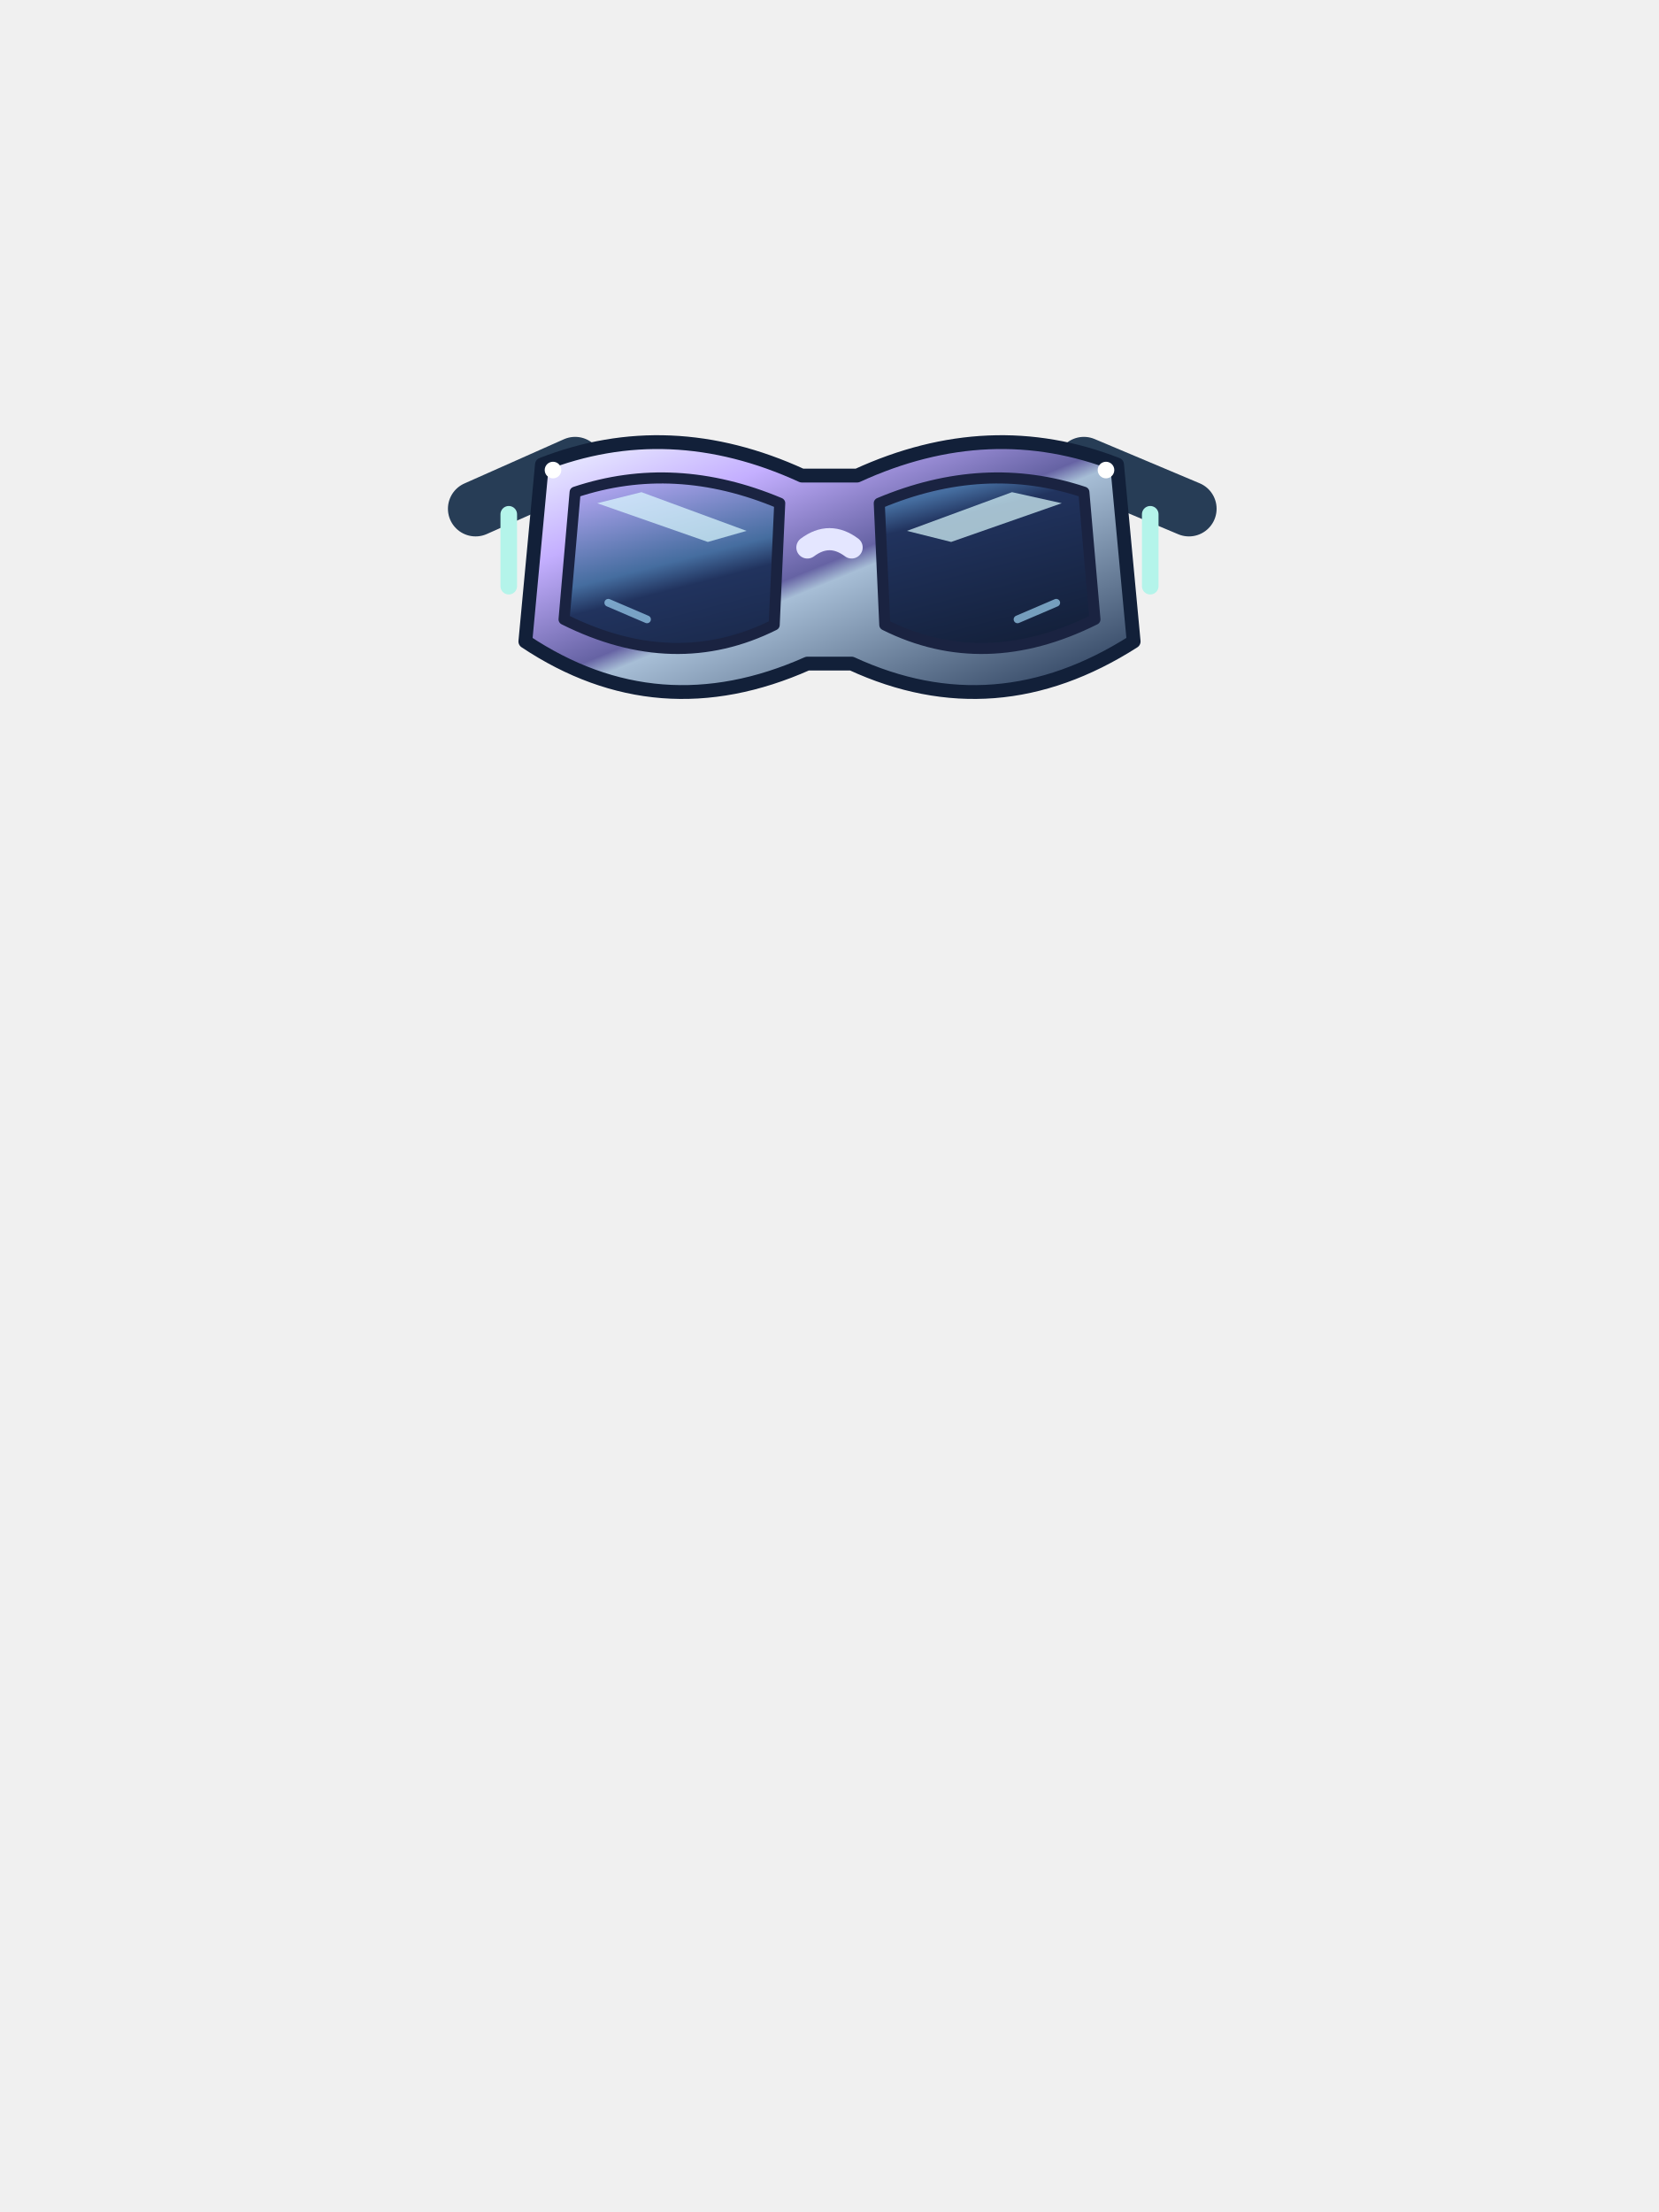
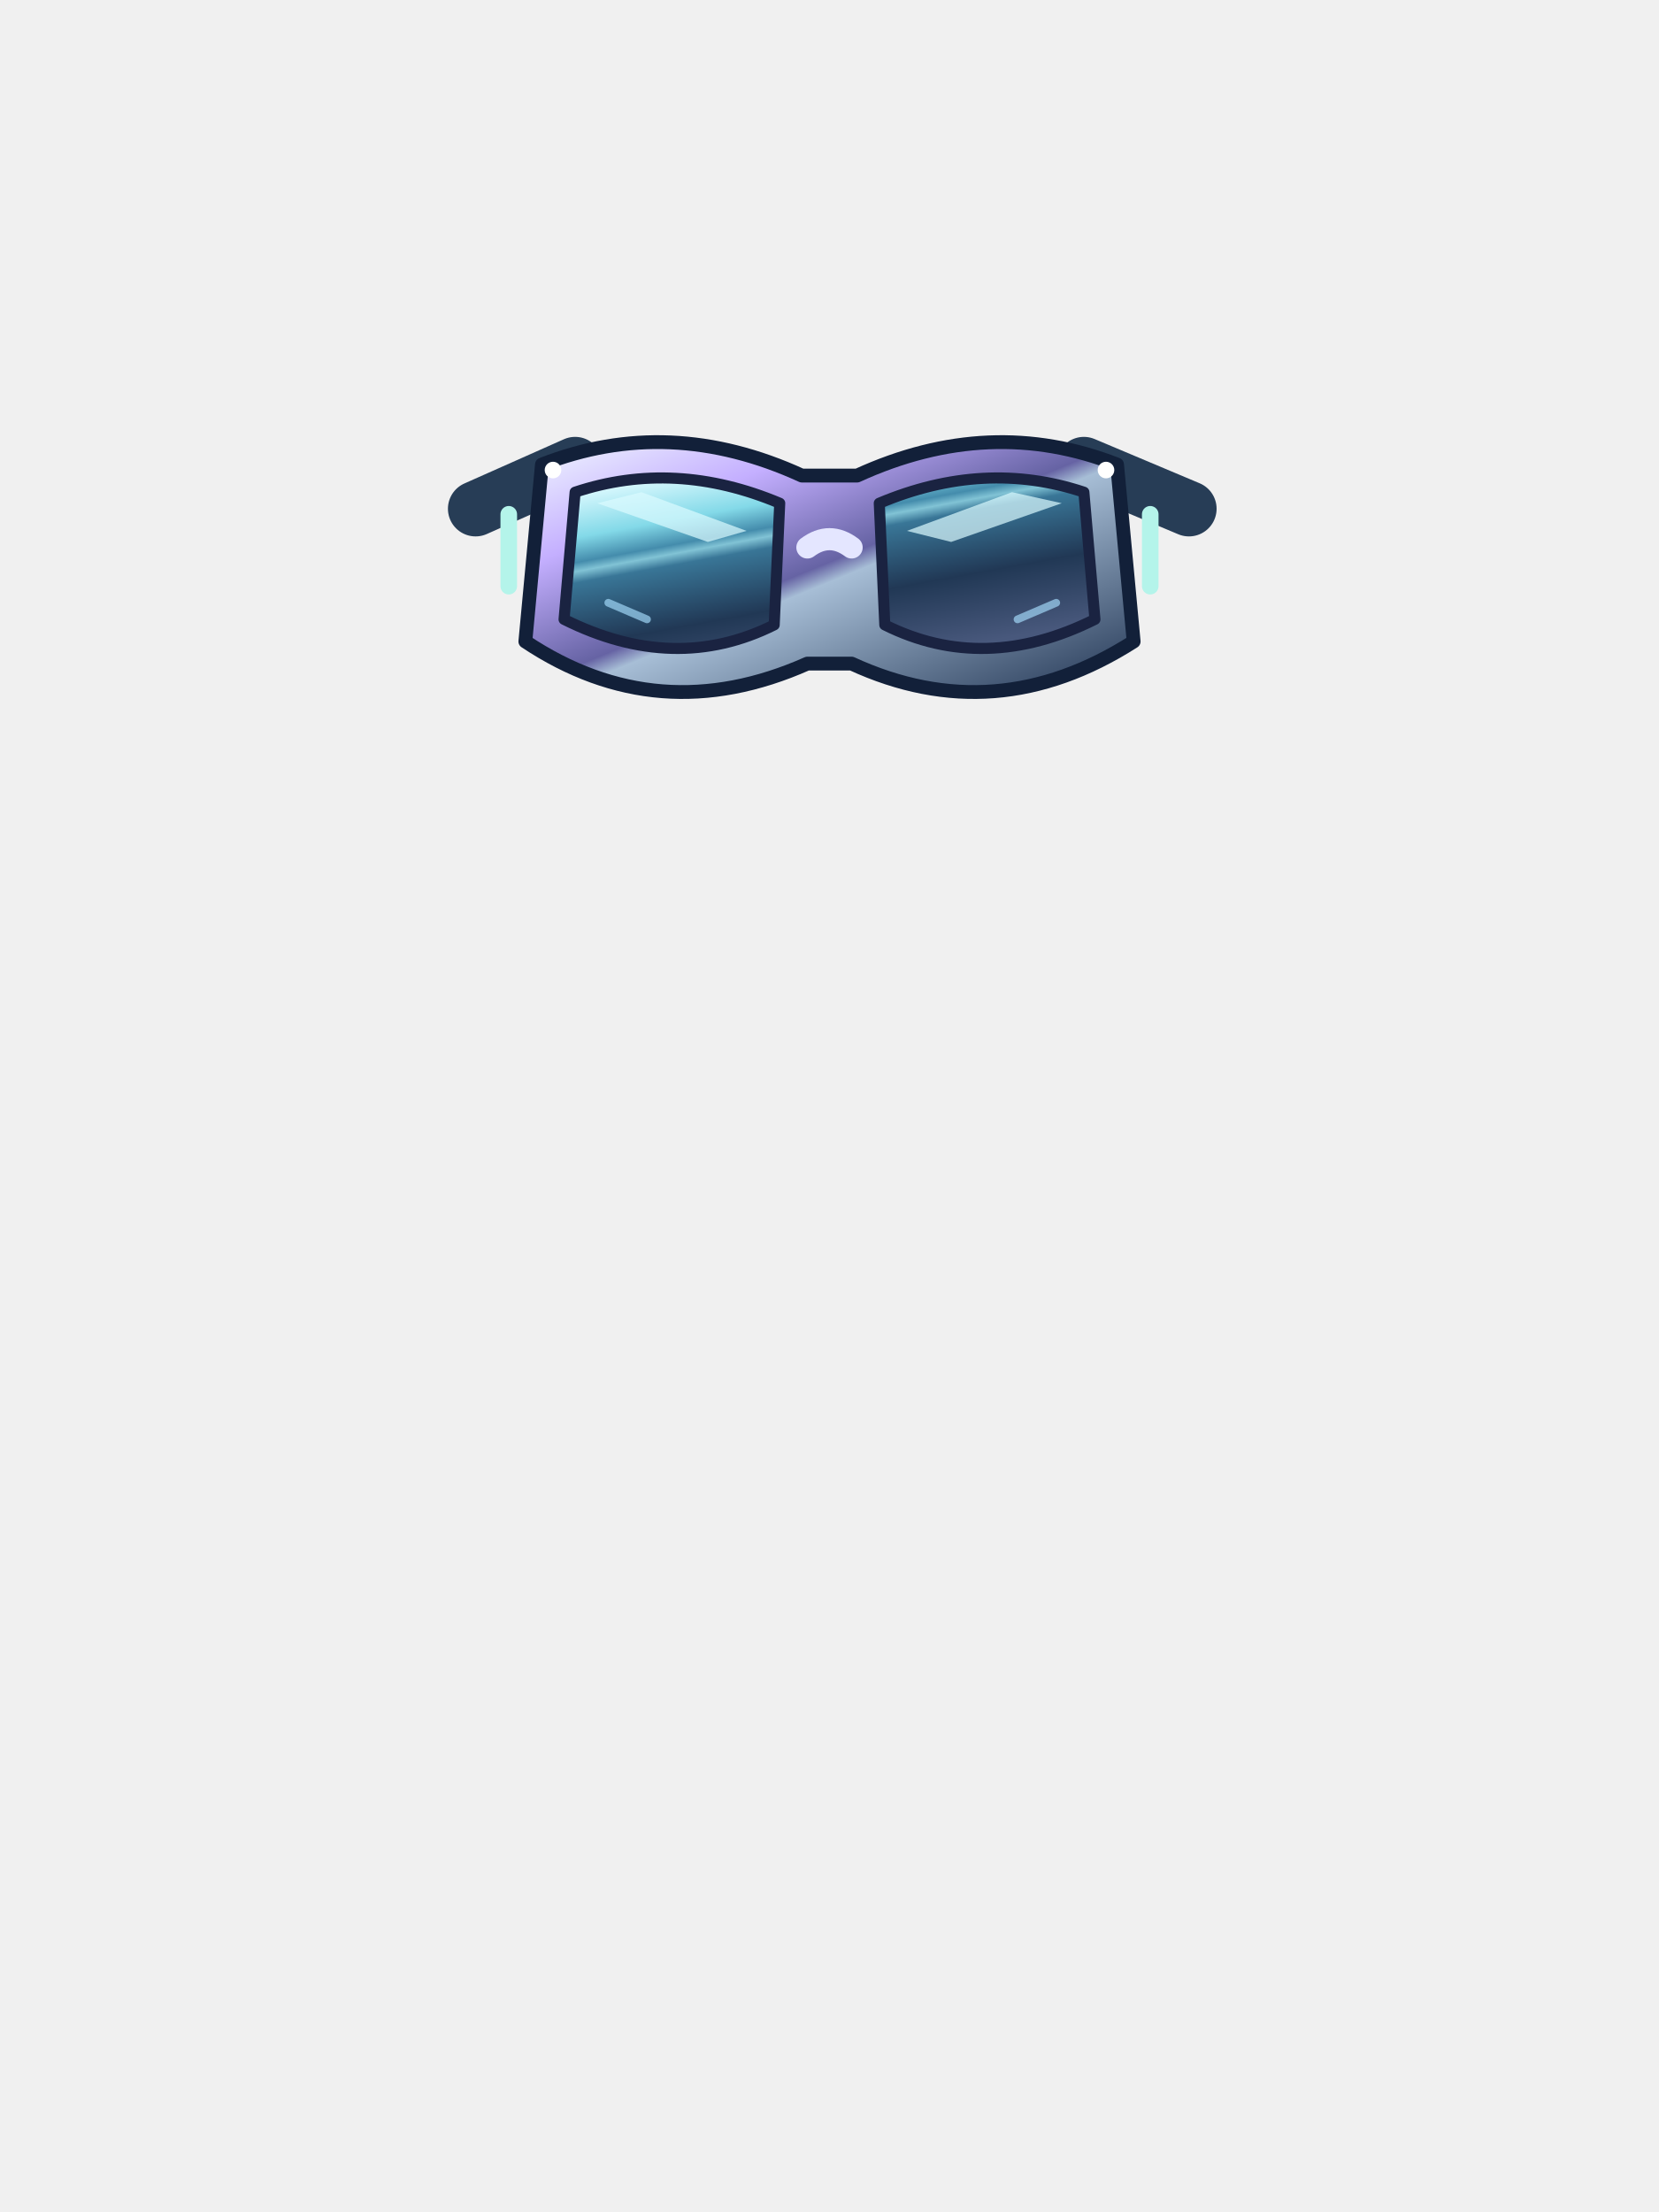
<svg xmlns="http://www.w3.org/2000/svg" viewBox="0 0 300 400">
  <defs>
    <linearGradient id="shell" x1="0" y1="0" x2="1" y2="1">
      <stop stop-color="#f3faff" />
      <stop offset=".25" stop-color="#c4afff" />
      <stop offset=".49" stop-color="#6663a4" />
      <stop offset=".53" stop-color="#a7bed6" />
      <stop offset="1" stop-color="#213452" />
    </linearGradient>
    <linearGradient id="cloth" x1="0" y1="0" x2=".85" y2="1">
      <stop stop-color="#405b78" />
      <stop offset=".5" stop-color="#1f304b" />
      <stop offset="1" stop-color="#111b30" />
    </linearGradient>
    <linearGradient id="accent" x1="0" y1="0" x2=".75" y2="1">
      <stop stop-color="#f7ffff" />
      <stop offset=".35" stop-color="#c4afff" />
      <stop offset="1" stop-color="#6663a4" />
    </linearGradient>
-     <linearGradient id="lens" x1="0" y1="0" x2=".8" y2="1">
-       <stop stop-color="#c4afff" />
-       <stop offset=".4" stop-color="#456d9f" />
-       <stop offset=".5" stop-color="#21335e" />
-       <stop offset="1" stop-color="#14213c" />
+     <linearGradient id="lens" x1=".15" y1="0" x2=".72" y2="1">
+       <stop offset="0" stop-color="#ddfaff" />
+       <stop offset=".21" stop-color="#83d9e8" />
+       <stop offset=".32" stop-color="#448cac" />
+       <stop offset=".36" stop-color="#81c3d5" />
+       <stop offset=".41" stop-color="#397697" />
+       <stop offset=".69" stop-color="#213855" />
+       <stop offset="1" stop-color="#48587c" />
    </linearGradient>
  </defs>
  <g stroke="#122039" stroke-width="2.5" stroke-linejoin="round" stroke-linecap="round">
    <path d="M86 92L104 84M196 84L215 92" stroke="#273d56" stroke-width="10" />
    <path d="M98 84Q121 75 145 86L155 86Q179 75 202 84L205 116Q180 132 154 120L146 120Q119 132 95 116Z" fill="url(#shell)" />
    <path d="M104 89Q122 83 141 91L140 113Q122 122 102 112ZM159 91Q178 83 196 89L198 112Q178 122 160 113Z" fill="url(#lens)" stroke="#1a2341" stroke-width="2" />
    <path d="M146 99Q150 96 154 99" fill="none" stroke="#e4e6ff" stroke-width="4" />
    <path d="M108 91l8-2 19 7-7 2ZM164 96l19-7 9 2-20 7Z" fill="#dbfbff" opacity=".7" stroke="none" />
    <path d="M110 109l7 3m67 0 7-3" stroke="#a7dfff" opacity=".65" stroke-width="1.4" />
    <path d="M92 93v13m116-13v13" stroke="#b4f4ea" stroke-width="3" />
    <circle cx="100" cy="85" r="1.5" fill="#fff" stroke="none" />
    <circle cx="200" cy="85" r="1.5" fill="#fff" stroke="none" />
  </g>
</svg>
